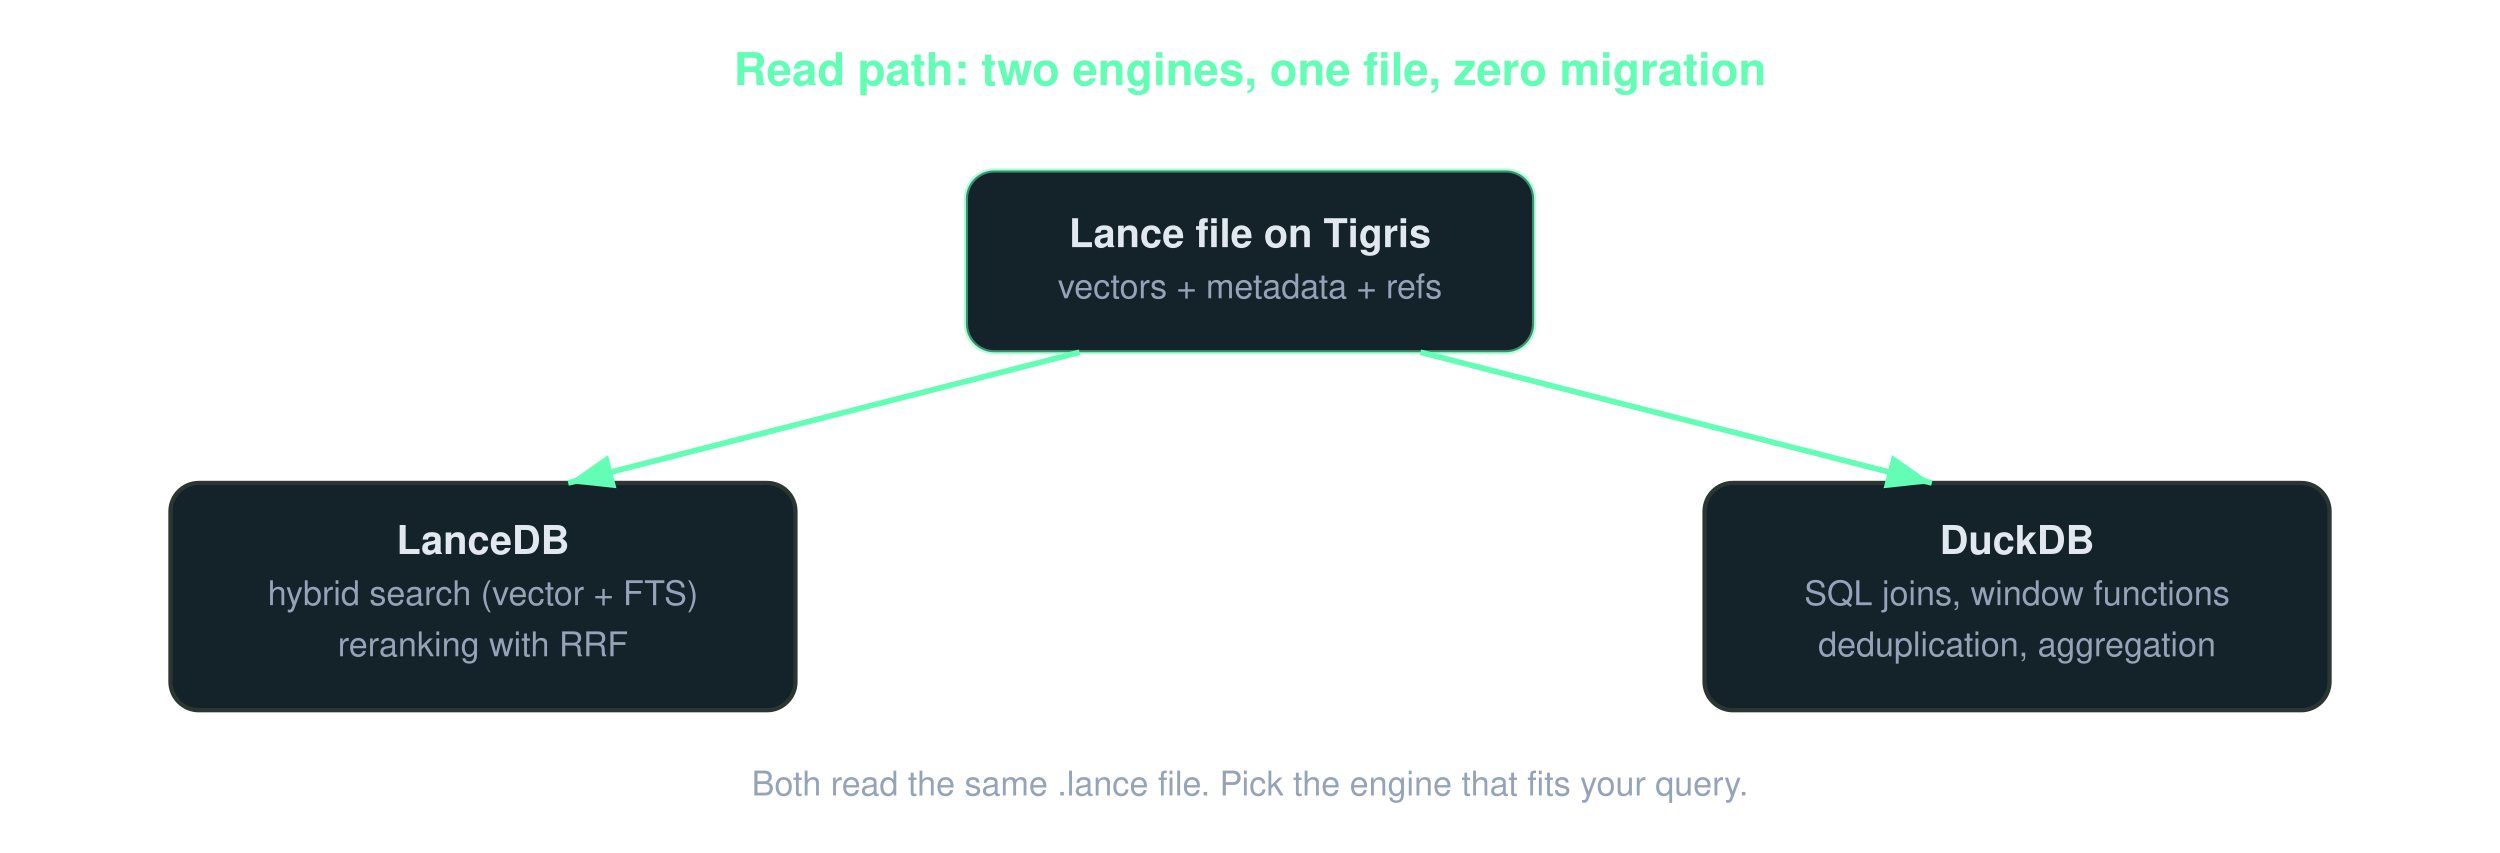
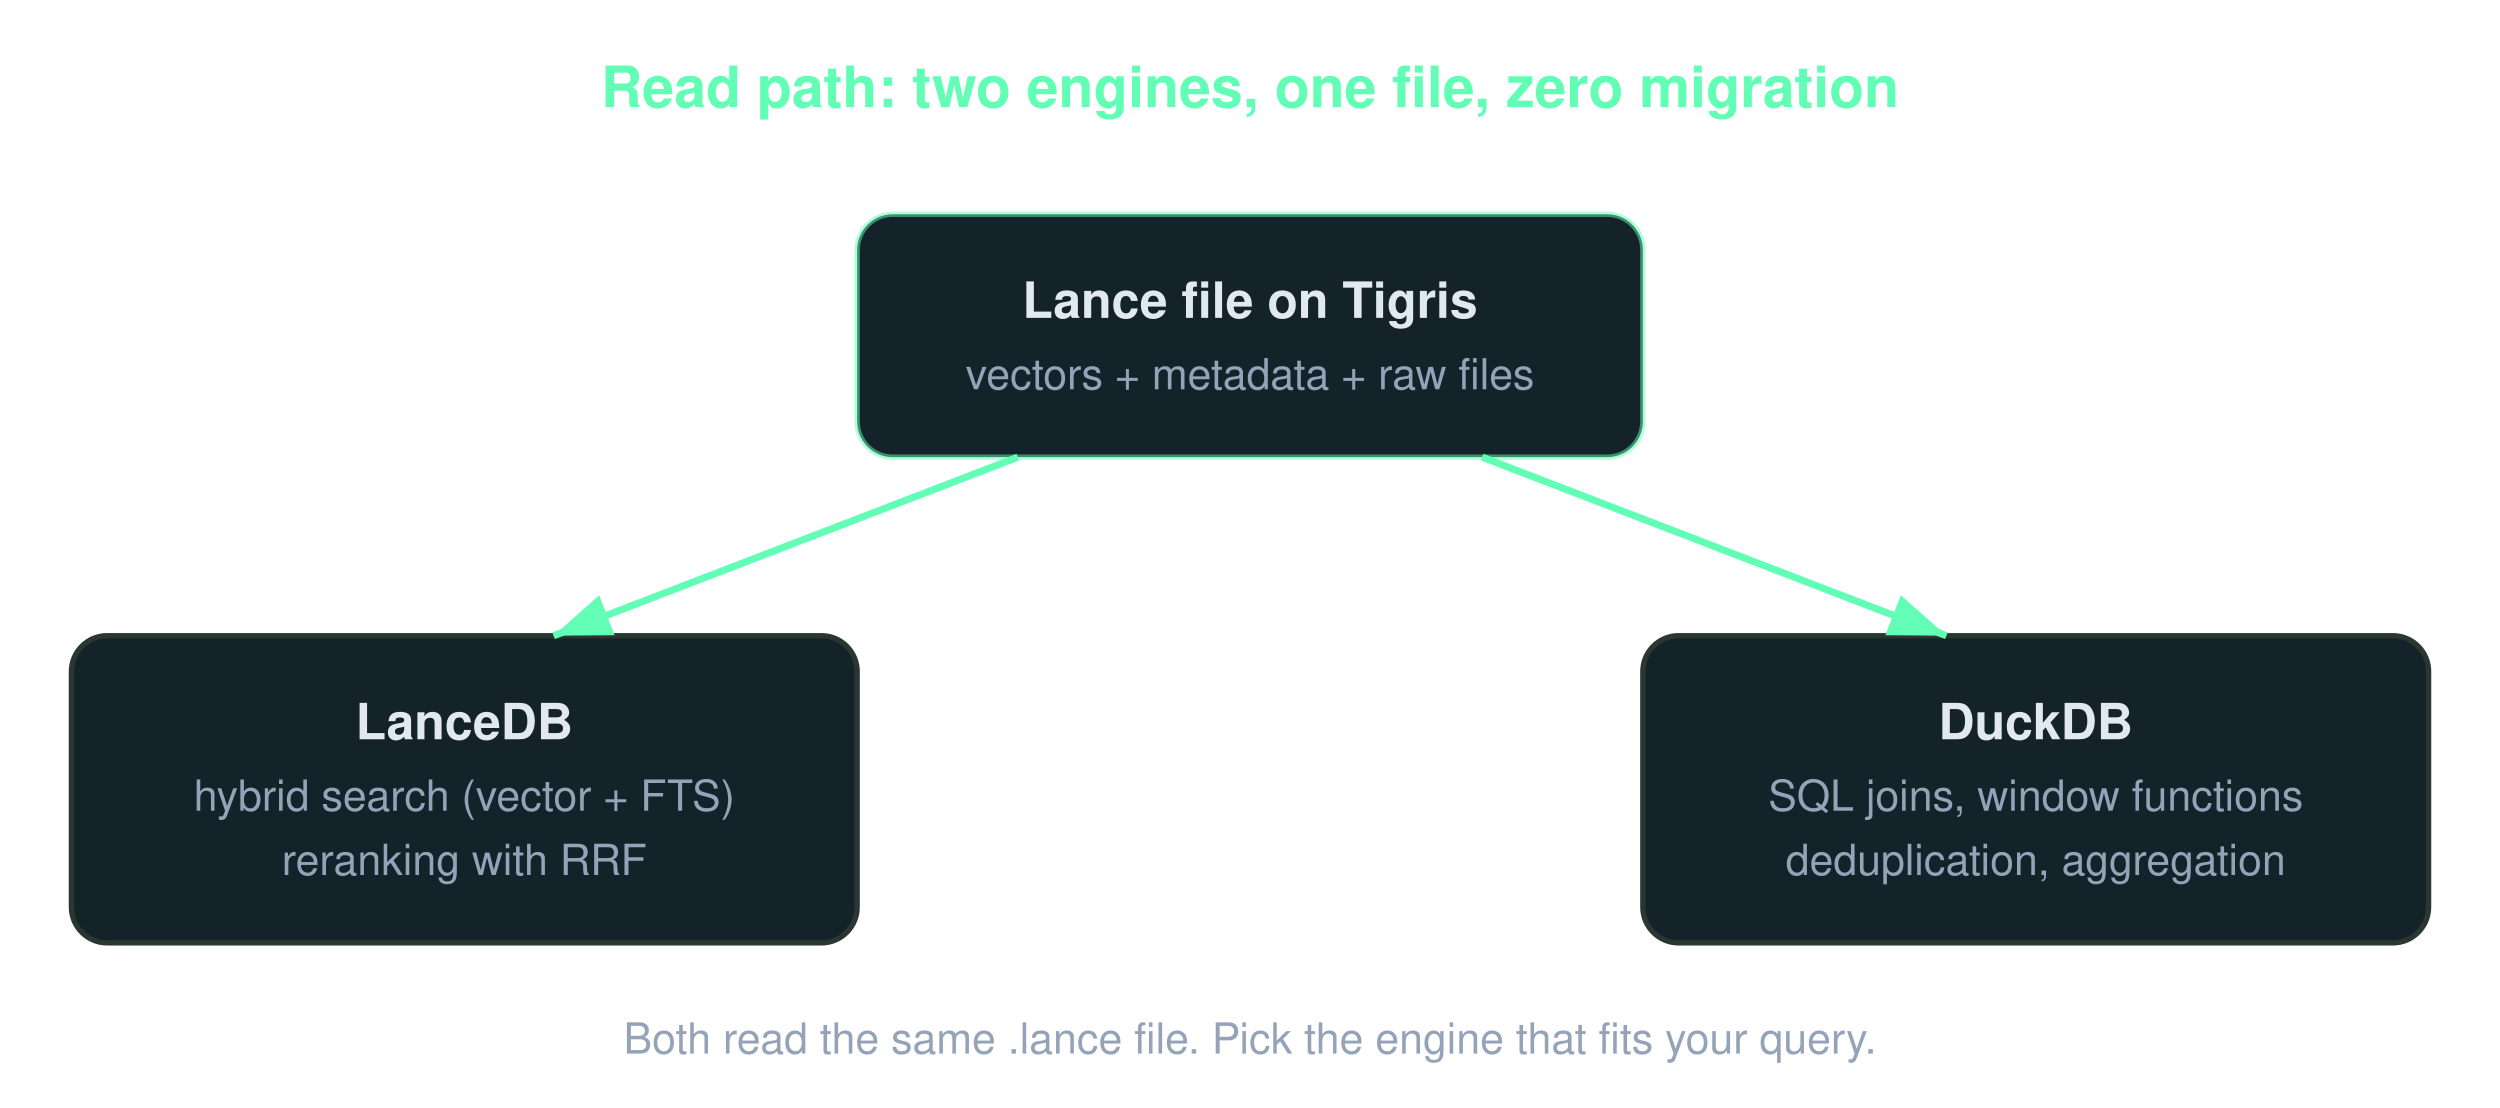
- <svg xmlns="http://www.w3.org/2000/svg" viewBox="0 0 880 300" width="880" height="300" style="background: transparent;">
+ <svg xmlns="http://www.w3.org/2000/svg" viewBox="0 0 700 310" width="700" height="310" style="background: transparent;">
  <style>
    text { font-family: "Hanken Grotesk", system-ui, -apple-system, "Segoe UI", Helvetica, Arial, sans-serif; }
    .label { font-size: 14px; fill: #e2e8f0; font-weight: 600; }
    .sub { font-size: 12px; fill: #94a3b8; }
    .title { font-size: 16px; fill: #62feb5; font-weight: 600; }
    .box { rx: 10; ry: 10; stroke-width: 1.5; fill: #142229; stroke: #2a3731; }
    .accent { rx: 10; ry: 10; stroke-width: 1.5; fill: #142229; stroke: #62feb5; stroke-opacity: 0.5; }
    .arrow { stroke: #62feb5; stroke-width: 2; fill: none; }
  </style>
  <defs>
    <marker id="ah2" markerWidth="8" markerHeight="6" refX="8" refY="3" orient="auto">
      <polygon points="0 0, 8 3, 0 6" fill="#62feb5" />
    </marker>
  </defs>
-   <text x="440" y="30" text-anchor="middle" class="title">Read path: two engines, one file, zero migration</text>
-   <rect x="340" y="60" width="200" height="64" class="accent" />
-   <text x="440" y="87" text-anchor="middle" class="label" fill="#62feb5">Lance file on Tigris</text>
-   <text x="440" y="105" text-anchor="middle" class="sub">vectors + metadata + refs</text>
-   <rect x="60" y="170" width="220" height="80" class="box" />
-   <text x="170" y="195" text-anchor="middle" class="label">LanceDB</text>
-   <text x="170" y="213" text-anchor="middle" class="sub">hybrid search (vector + FTS)</text>
-   <text x="170" y="231" text-anchor="middle" class="sub">reranking with RRF</text>
-   <rect x="600" y="170" width="220" height="80" class="box" />
-   <text x="710" y="195" text-anchor="middle" class="label">DuckDB</text>
-   <text x="710" y="213" text-anchor="middle" class="sub">SQL joins, window functions</text>
-   <text x="710" y="231" text-anchor="middle" class="sub">deduplication, aggregation</text>
-   <path d="M380,124 L200,170" class="arrow" marker-end="url(#ah2)" />
-   <path d="M500,124 L680,170" class="arrow" marker-end="url(#ah2)" />
-   <text x="440" y="280" text-anchor="middle" class="sub">Both read the same .lance file. Pick the engine that fits your query.</text>
+   <text x="350" y="30" text-anchor="middle" class="title">Read path: two engines, one file, zero migration</text>
+   <rect x="240" y="60" width="220" height="68" class="accent" />
+   <text x="350" y="89" text-anchor="middle" class="label" fill="#62feb5">Lance file on Tigris</text>
+   <text x="350" y="109" text-anchor="middle" class="sub">vectors + metadata + raw files</text>
+   <rect x="20" y="178" width="220" height="86" class="box" />
+   <text x="130" y="207" text-anchor="middle" class="label">LanceDB</text>
+   <text x="130" y="227" text-anchor="middle" class="sub">hybrid search (vector + FTS)</text>
+   <text x="130" y="245" text-anchor="middle" class="sub">reranking with RRF</text>
+   <rect x="460" y="178" width="220" height="86" class="box" />
+   <text x="570" y="207" text-anchor="middle" class="label">DuckDB</text>
+   <text x="570" y="227" text-anchor="middle" class="sub">SQL joins, window functions</text>
+   <text x="570" y="245" text-anchor="middle" class="sub">deduplication, aggregation</text>
+   <path d="M285,128 L155,178" class="arrow" marker-end="url(#ah2)" />
+   <path d="M415,128 L545,178" class="arrow" marker-end="url(#ah2)" />
+   <text x="350" y="295" text-anchor="middle" class="sub">Both read the same .lance file. Pick the engine that fits your query.</text>
</svg>
